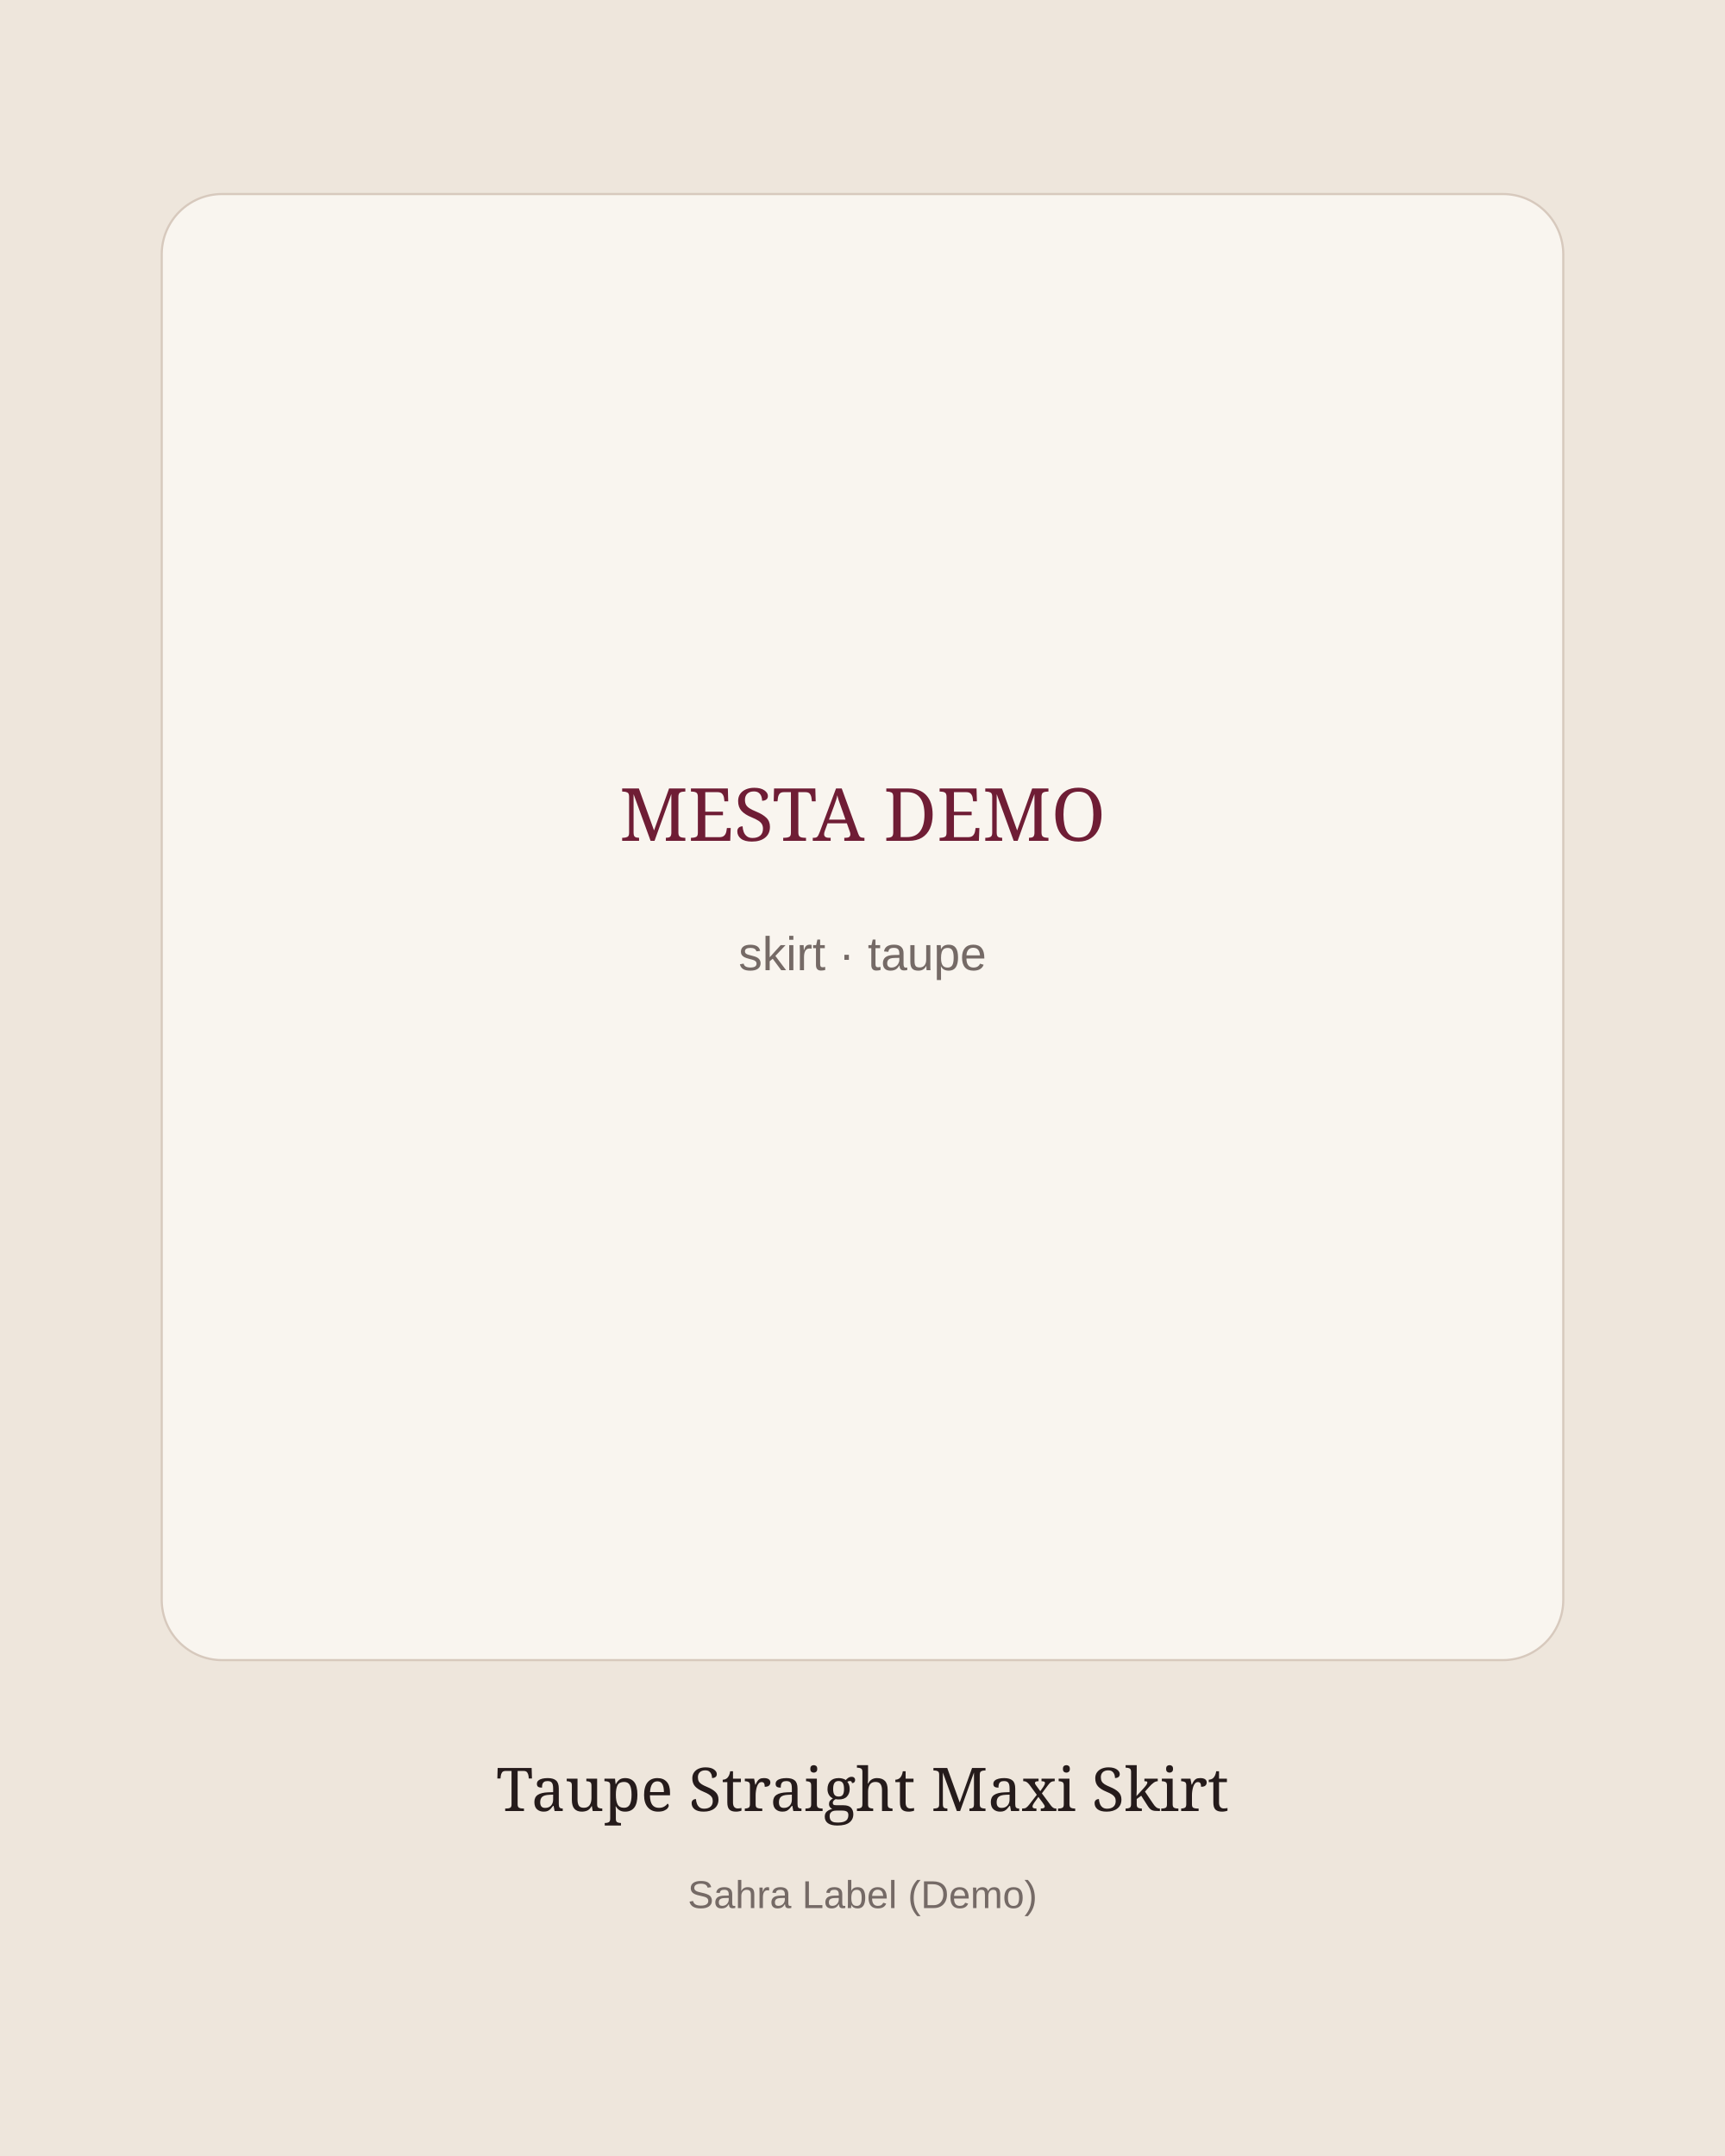
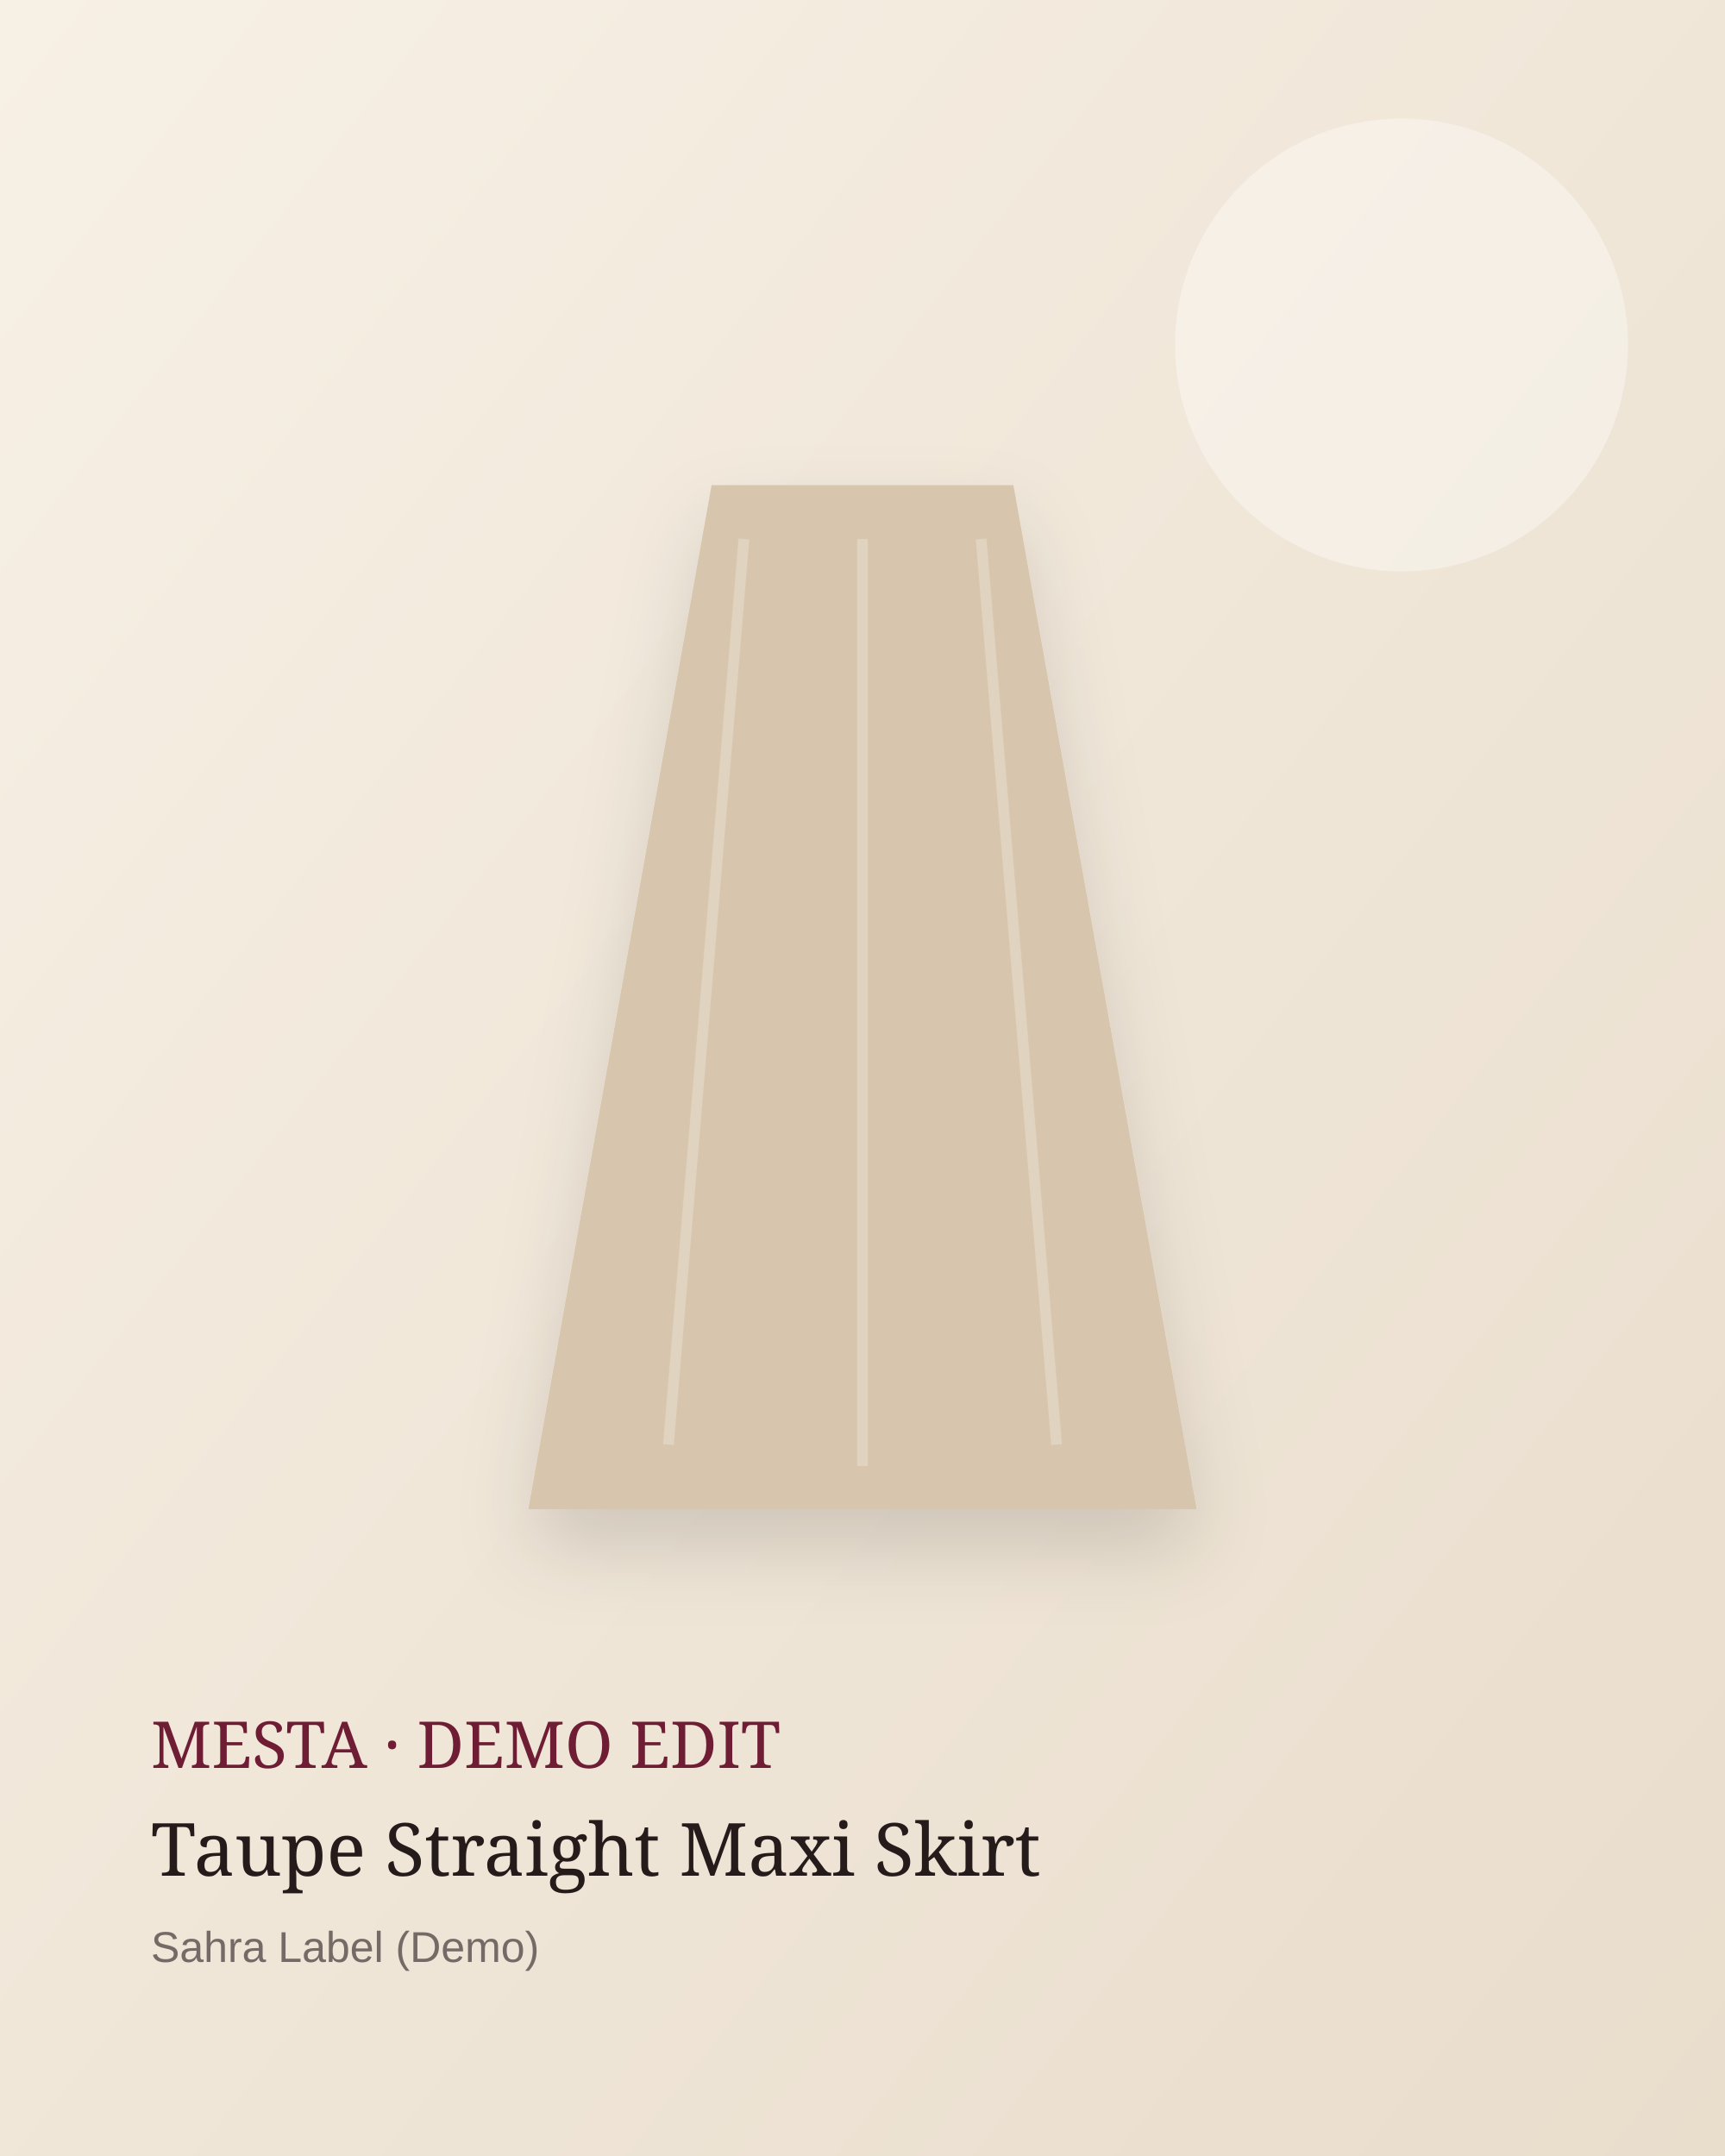
<svg xmlns="http://www.w3.org/2000/svg" width="800" height="1000" viewBox="0 0 800 1000">
-   <rect width="800" height="1000" fill="#eee6dc" />
-   <rect x="75" y="90" width="650" height="680" rx="28" fill="#f9f5ef" stroke="#d7c9bd" />
-   <text x="400" y="390" text-anchor="middle" font-family="Georgia" font-size="34" fill="#6f1d35">MESTA DEMO</text>
-   <text x="400" y="450" text-anchor="middle" font-family="Arial" font-size="22" fill="#756a66">skirt · taupe</text>
-   <text x="400" y="840" text-anchor="middle" font-family="Georgia" font-size="28" fill="#251b1b">Taupe Straight Maxi Skirt</text>
-   <text x="400" y="885" text-anchor="middle" font-family="Arial" font-size="18" fill="#756a66">Sahra Label (Demo)</text>
+   <defs>
+     <filter id="s" x="-20%" y="-20%" width="140%" height="140%">
+       <feDropShadow dx="0" dy="18" stdDeviation="18" flood-opacity=".14" />
+     </filter>
+     <linearGradient id="bg" x1="0" y1="0" x2="1" y2="1">
+       <stop stop-color="#f7f0e5" />
+       <stop offset="1" stop-color="#e9ddcc" />
+     </linearGradient>
+   </defs>
+   <rect width="800" height="1000" fill="url(#bg)" />
+   <circle cx="650" cy="160" r="105" fill="#fff" opacity=".34" />
+   <g filter="url(#s)">
+     <path d="M330 225 L470 225 555 700 245 700Z" fill="#d7c6ad" />
+     <path d="M345 250 L310 670 M400 250 L400 680 M455 250 L490 670" stroke="#fff" stroke-opacity=".22" stroke-width="5" />
+   </g>
+   <text x="70" y="820" font-family="Georgia,serif" font-size="30" fill="#6f1d35">MESTA · DEMO EDIT</text>
+   <text x="70" y="870" font-family="Georgia,serif" font-size="34" fill="#251b1b">Taupe Straight Maxi Skirt</text>
+   <text x="70" y="910" font-family="Arial,sans-serif" font-size="20" fill="#756a66">Sahra Label (Demo)</text>
</svg>
